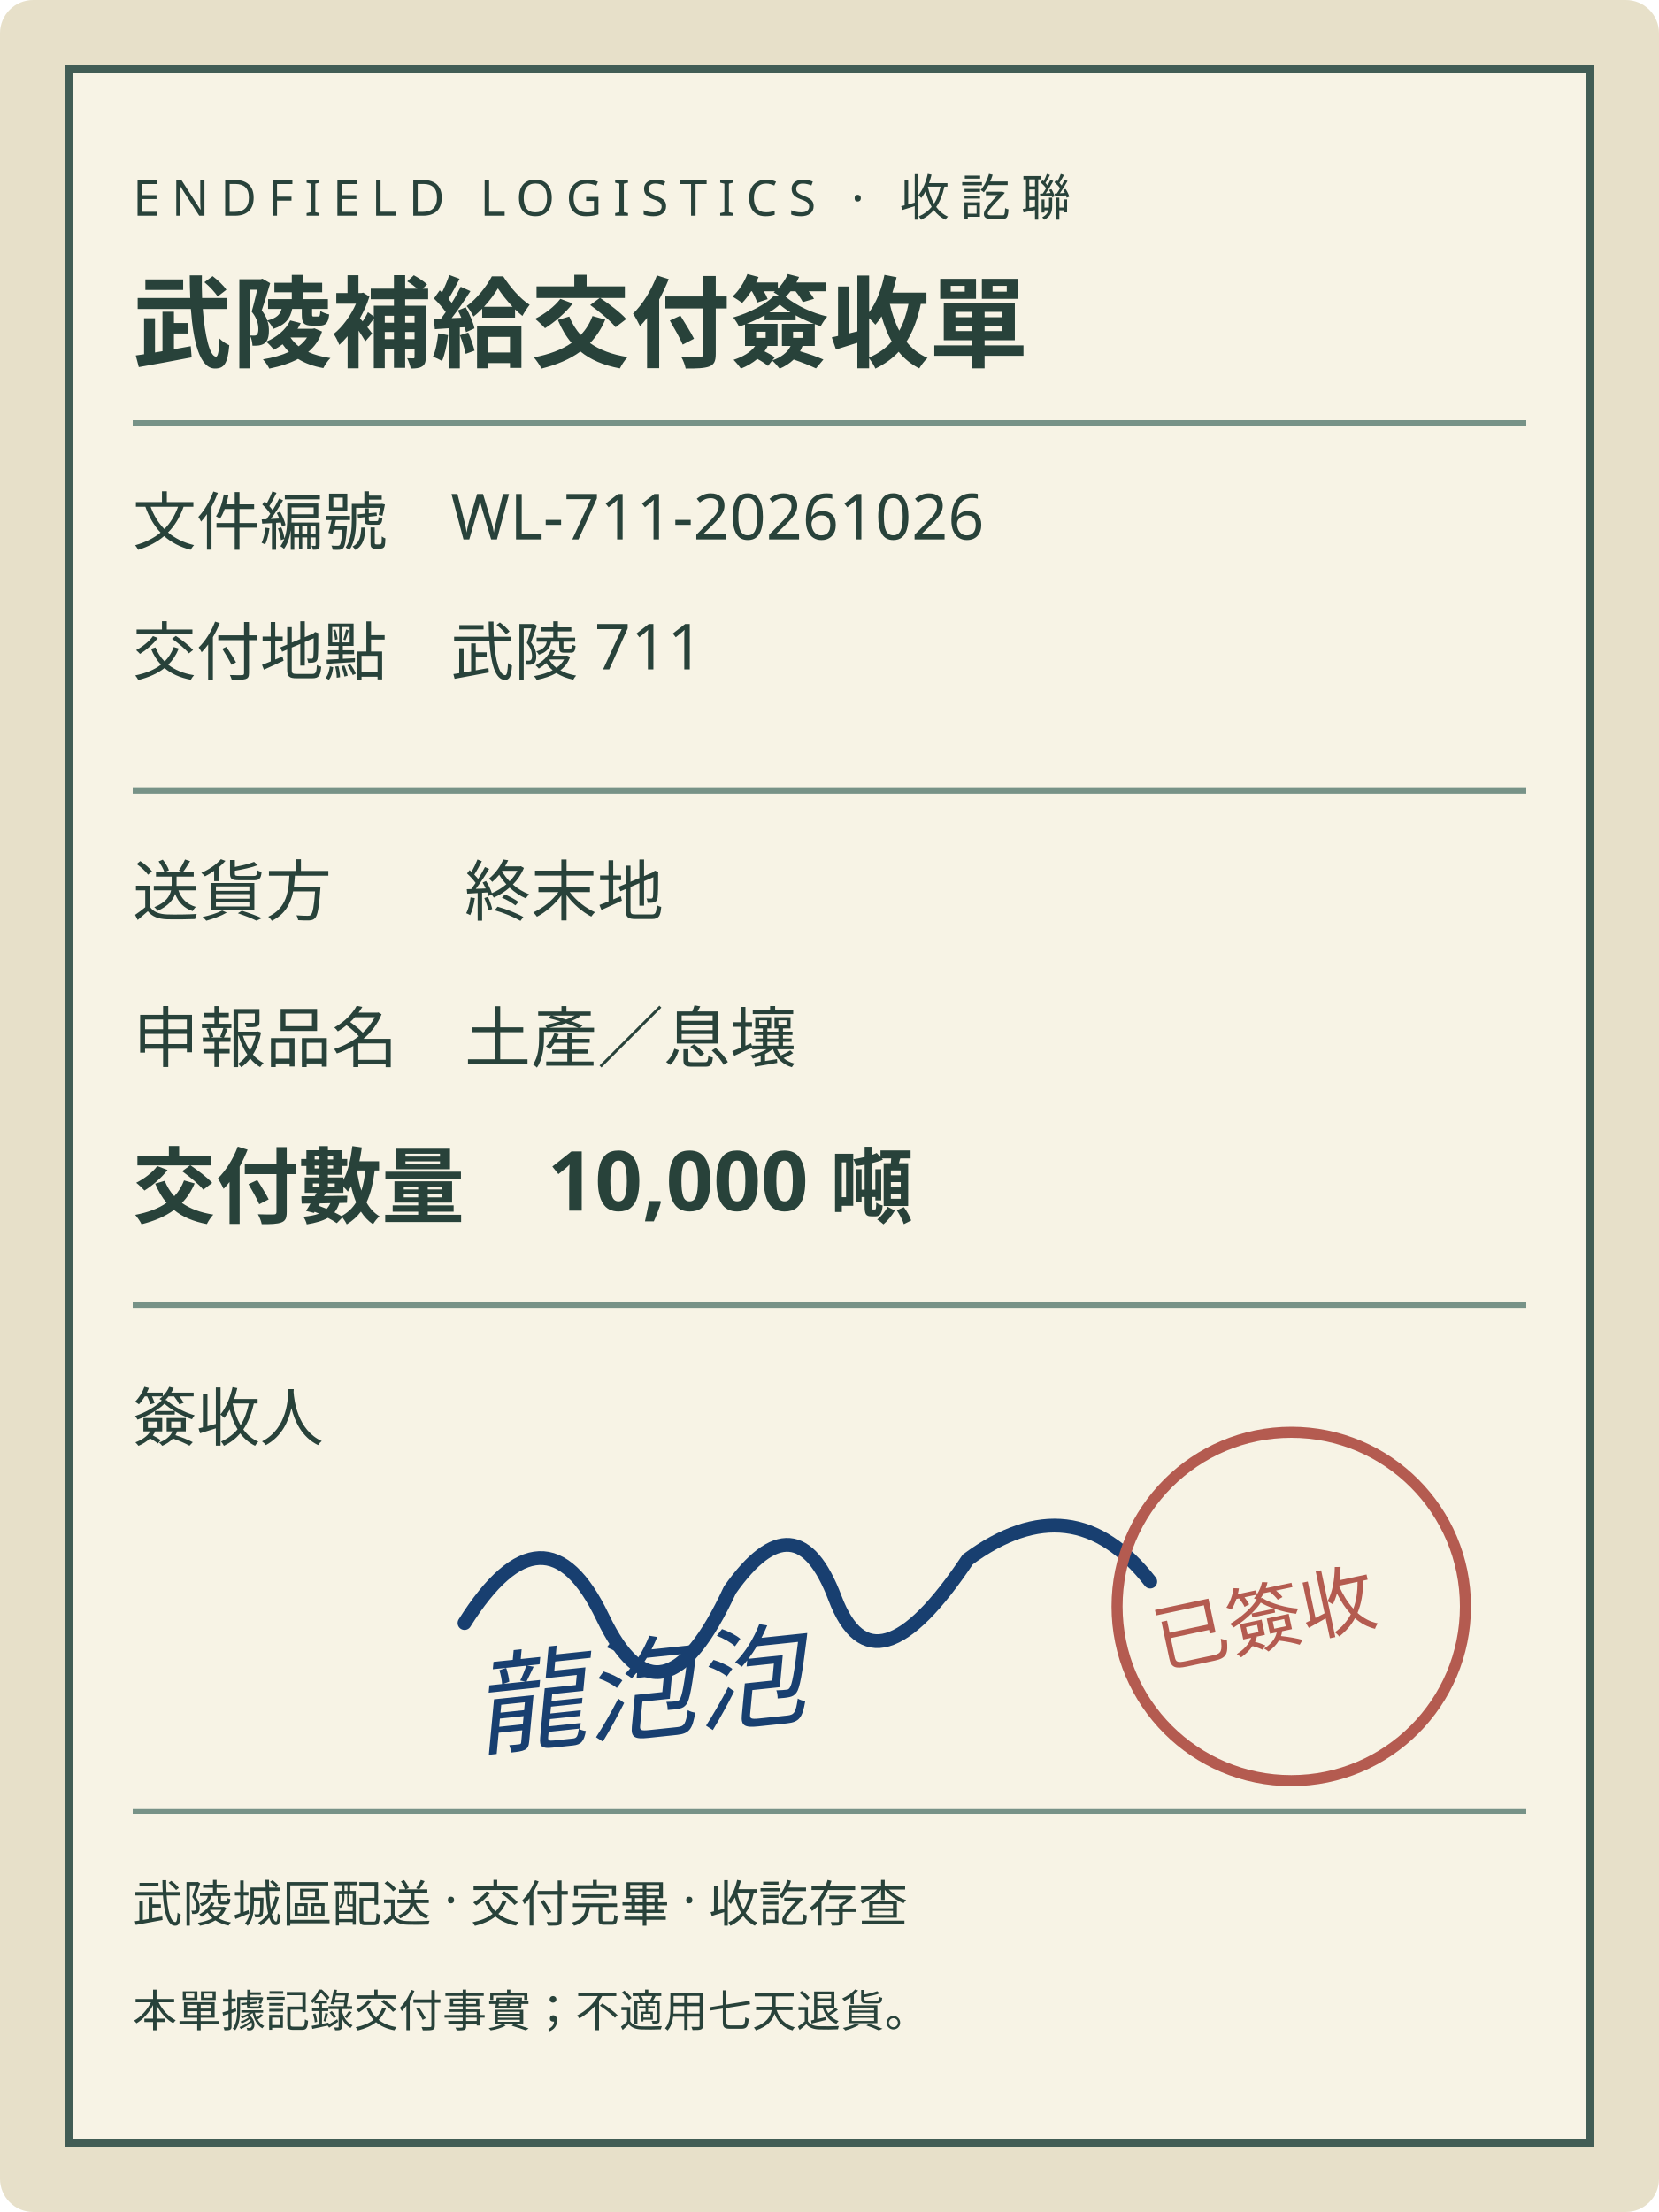
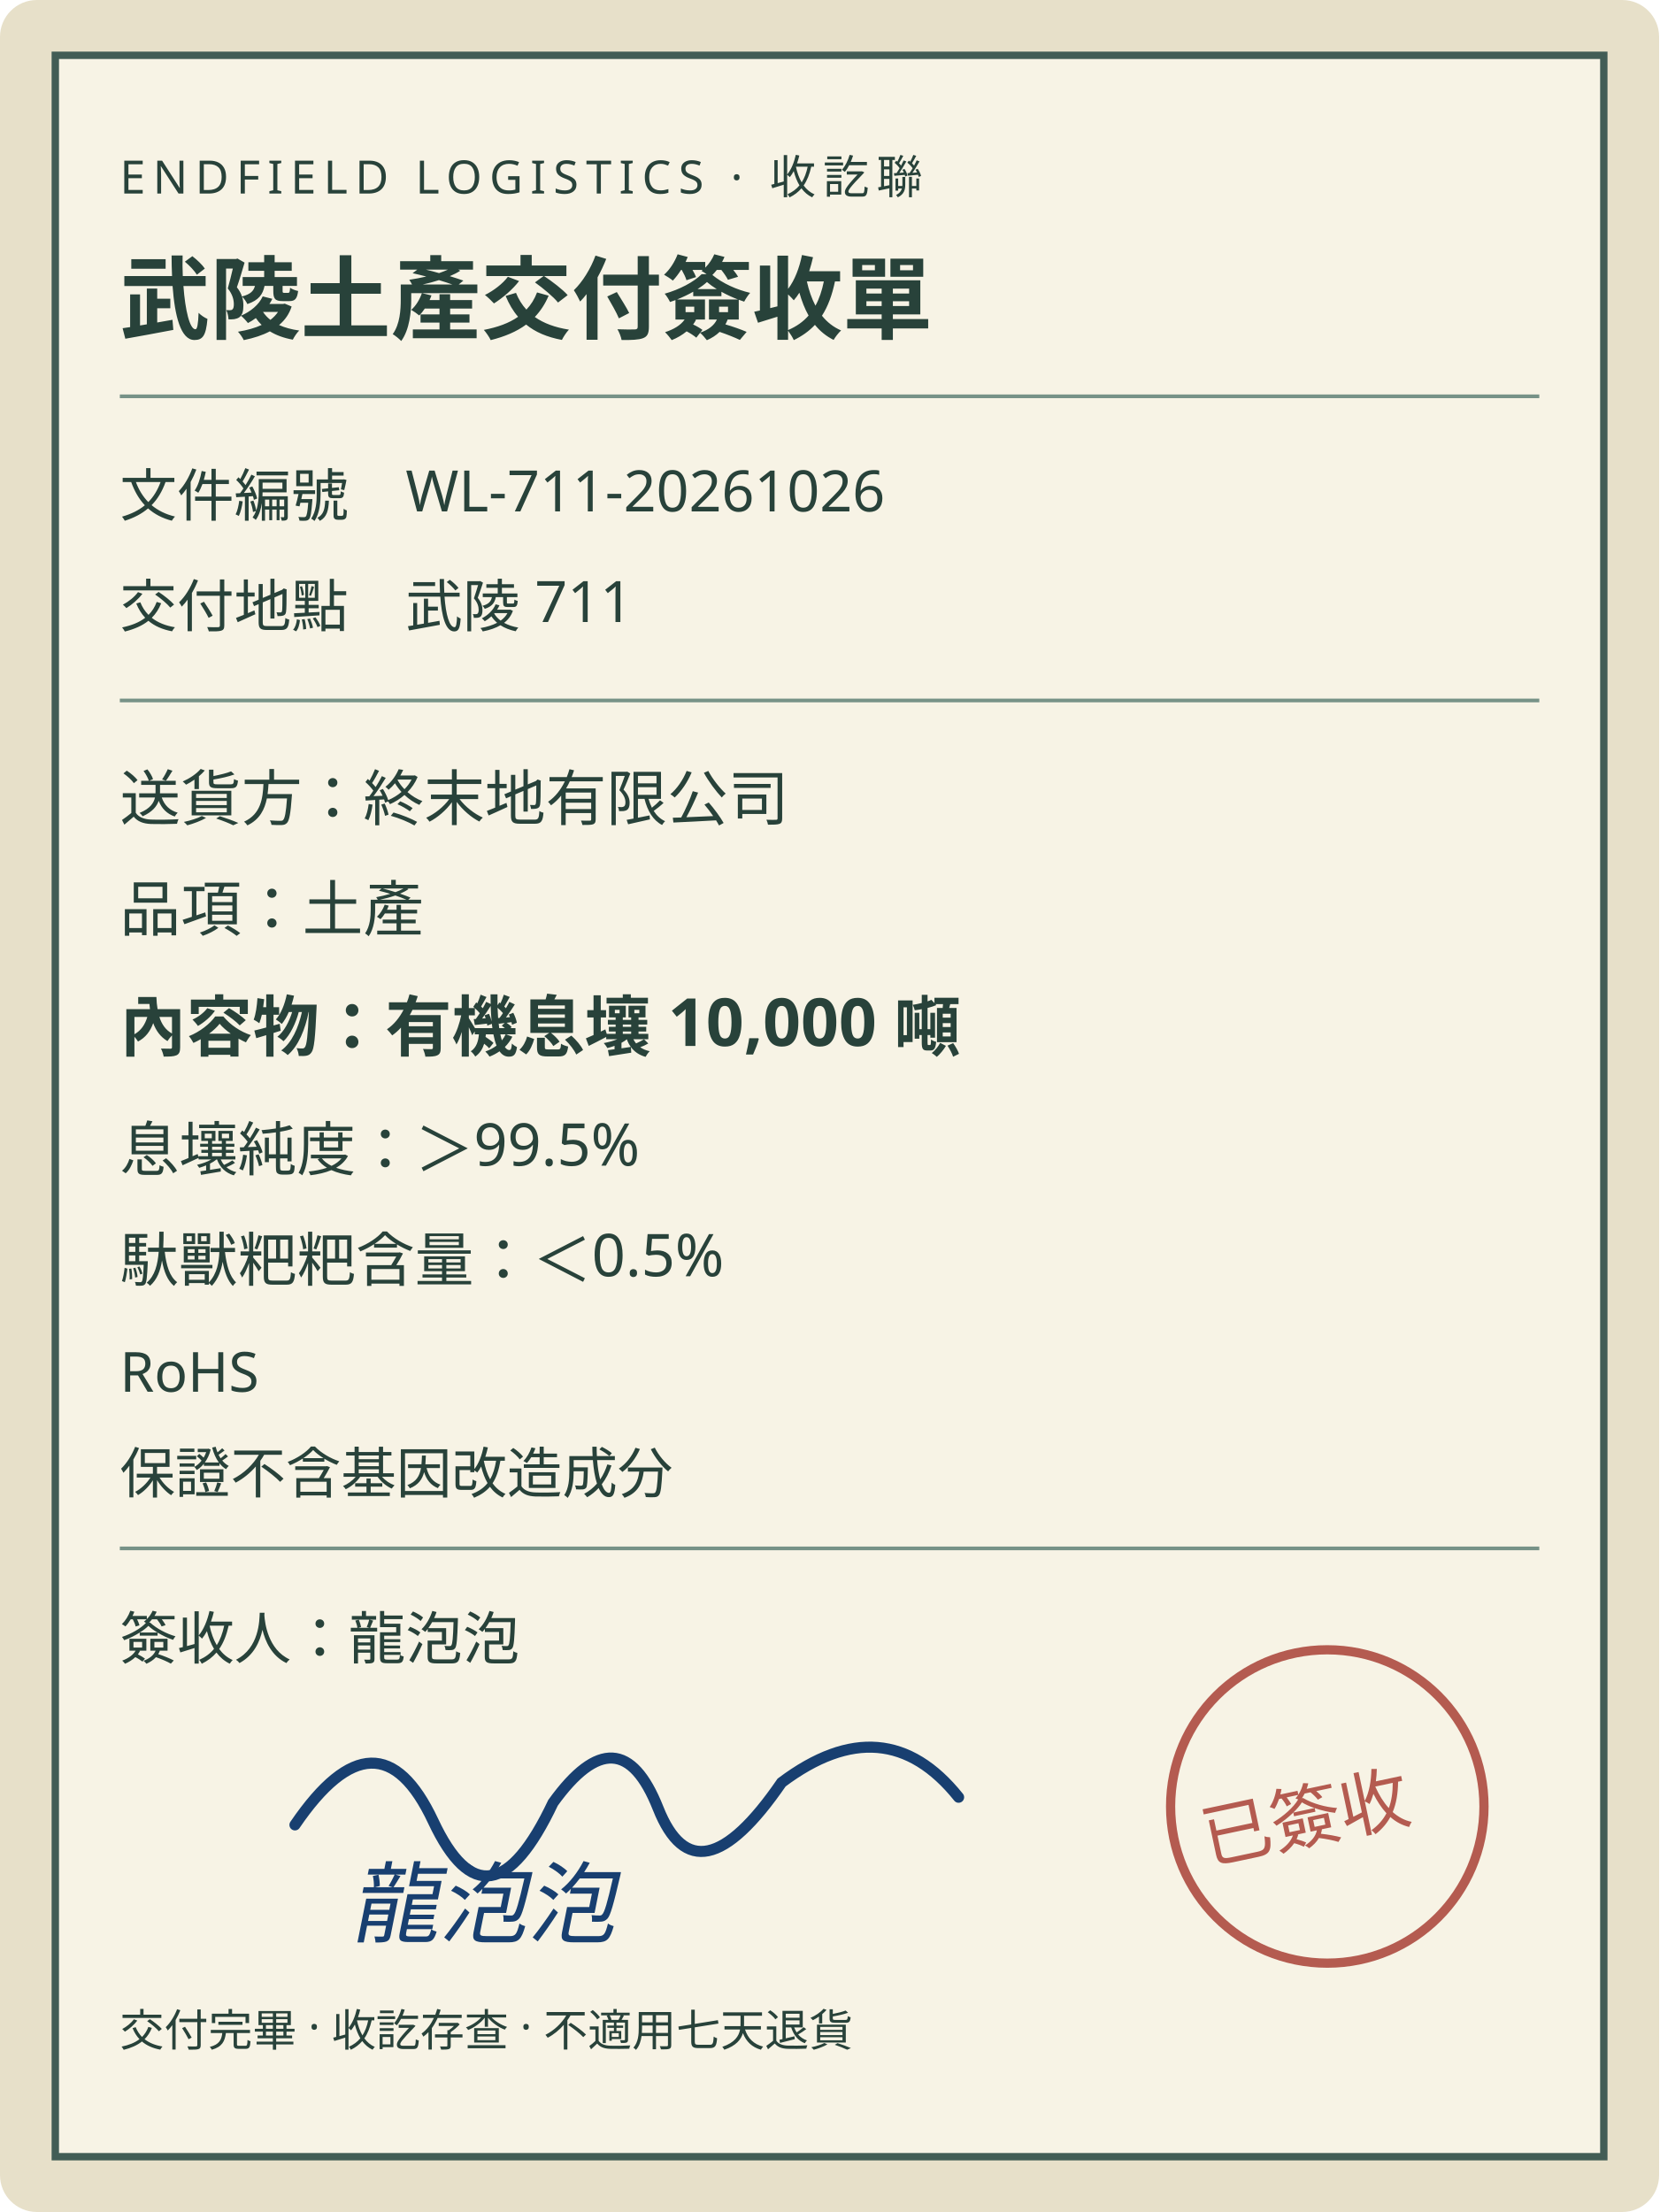
- <svg xmlns="http://www.w3.org/2000/svg" width="600" height="800" viewBox="0 0 600 800">
-   <rect width="600" height="800" rx="12" fill="#e7e0c9" />
-   <rect x="25" y="25" width="550" height="750" fill="#f7f3e5" stroke="#425d55" stroke-width="3" />
+ <svg xmlns="http://www.w3.org/2000/svg" width="900" height="1200" viewBox="0 0 900 1200">
+   <rect width="900" height="1200" rx="20" fill="#e7e0c9" />
+   <rect x="30" y="30" width="840" height="1140" fill="#f7f3e5" stroke="#425d55" stroke-width="4" />
  <g fill="#28423a" font-family="sans-serif">
-     <text x="48" y="78" font-size="18" letter-spacing="4">ENDFIELD LOGISTICS · 收訖聯</text>
-     <text x="48" y="130" font-size="36" font-weight="bold">武陵補給交付簽收單</text>
-     <path d="M48 153H552M48 286H552M48 472H552M48 655H552" stroke="#779287" stroke-width="2" />
-     <text x="48" y="197" font-size="23">文件編號　WL-711-20261026</text>
-     <text x="48" y="244" font-size="23">交付地點　武陵 711</text>
-     <text x="48" y="331" font-size="24">送貨方　　終末地</text>
-     <text x="48" y="384" font-size="24">申報品名　土產／息壤</text>
-     <text x="48" y="440" font-size="30" font-weight="bold">交付數量　10,000 噸</text>
-     <text x="48" y="521" font-size="23">簽收人</text>
-     <text x="48" y="695" font-size="18">武陵城區配送 · 交付完畢 · 收訖存查</text>
-     <text x="48" y="733" font-size="16">本單據記錄交付事實；不適用七天退貨。</text>
+     <text x="65" y="105" font-size="25" letter-spacing="4">ENDFIELD LOGISTICS · 收訖聯</text>
+     <text x="65" y="180" font-size="49" font-weight="bold">武陵土產交付簽收單</text>
+     <path d="M65 215H835M65 380H835M65 840H835" stroke="#779287" stroke-width="2" />
+     <text x="65" y="280" font-size="31">文件編號　WL-711-20261026</text>
+     <text x="65" y="340" font-size="31">交付地點　武陵 711</text>
+     <text x="65" y="445" font-size="33">送貨方：終末地有限公司</text>
+     <text x="65" y="505" font-size="33">品項：土產</text>
+     <text x="65" y="570" font-size="36" font-weight="bold">內容物：有機息壤 10,000 噸</text>
+     <text x="65" y="635" font-size="32">息壤純度：＞99.5%</text>
+     <text x="65" y="695" font-size="32">馱獸粑粑含量：＜0.5%</text>
+     <text x="65" y="755" font-size="30">RoHS</text>
+     <text x="65" y="810" font-size="30">保證不含基因改造成分</text>
+     <text x="65" y="900" font-size="31">簽收人：龍泡泡</text>
+     <text x="65" y="1110" font-size="24">交付完畢 · 收訖存查 · 不適用七天退貨</text>
  </g>
-   <path d="M168 587q29-46 50-2t46-10q24-34 38 3t48-14q38-28 66 8" fill="none" stroke="#183f70" stroke-width="5" stroke-linecap="round" />
-   <text x="170" y="620" font-family="KaiTi,cursive" font-style="italic" font-size="40" fill="#183f70" transform="rotate(-6 285 595)">龍泡泡</text>
-   <circle cx="467" cy="581" r="63" fill="none" stroke="#b45b50" stroke-width="4" />
-   <text x="416" y="593" font-family="sans-serif" font-size="27" fill="#b45b50" transform="rotate(-12 467 581)">已簽收</text>
+   <path d="M160 990q45-66 75-2t65-10q36-50 57 3t67-14q56-42 96 8" fill="none" stroke="#183f70" stroke-width="6" stroke-linecap="round" />
+   <text x="190" y="1050" font-family="cursive" font-style="italic" font-size="48" fill="#183f70">龍泡泡</text>
+   <circle cx="720" cy="980" r="85" fill="none" stroke="#b45b50" stroke-width="5" />
+   <text x="650" y="997" font-family="sans-serif" font-size="38" fill="#b45b50" transform="rotate(-12 720 980)">已簽收</text>
</svg>
